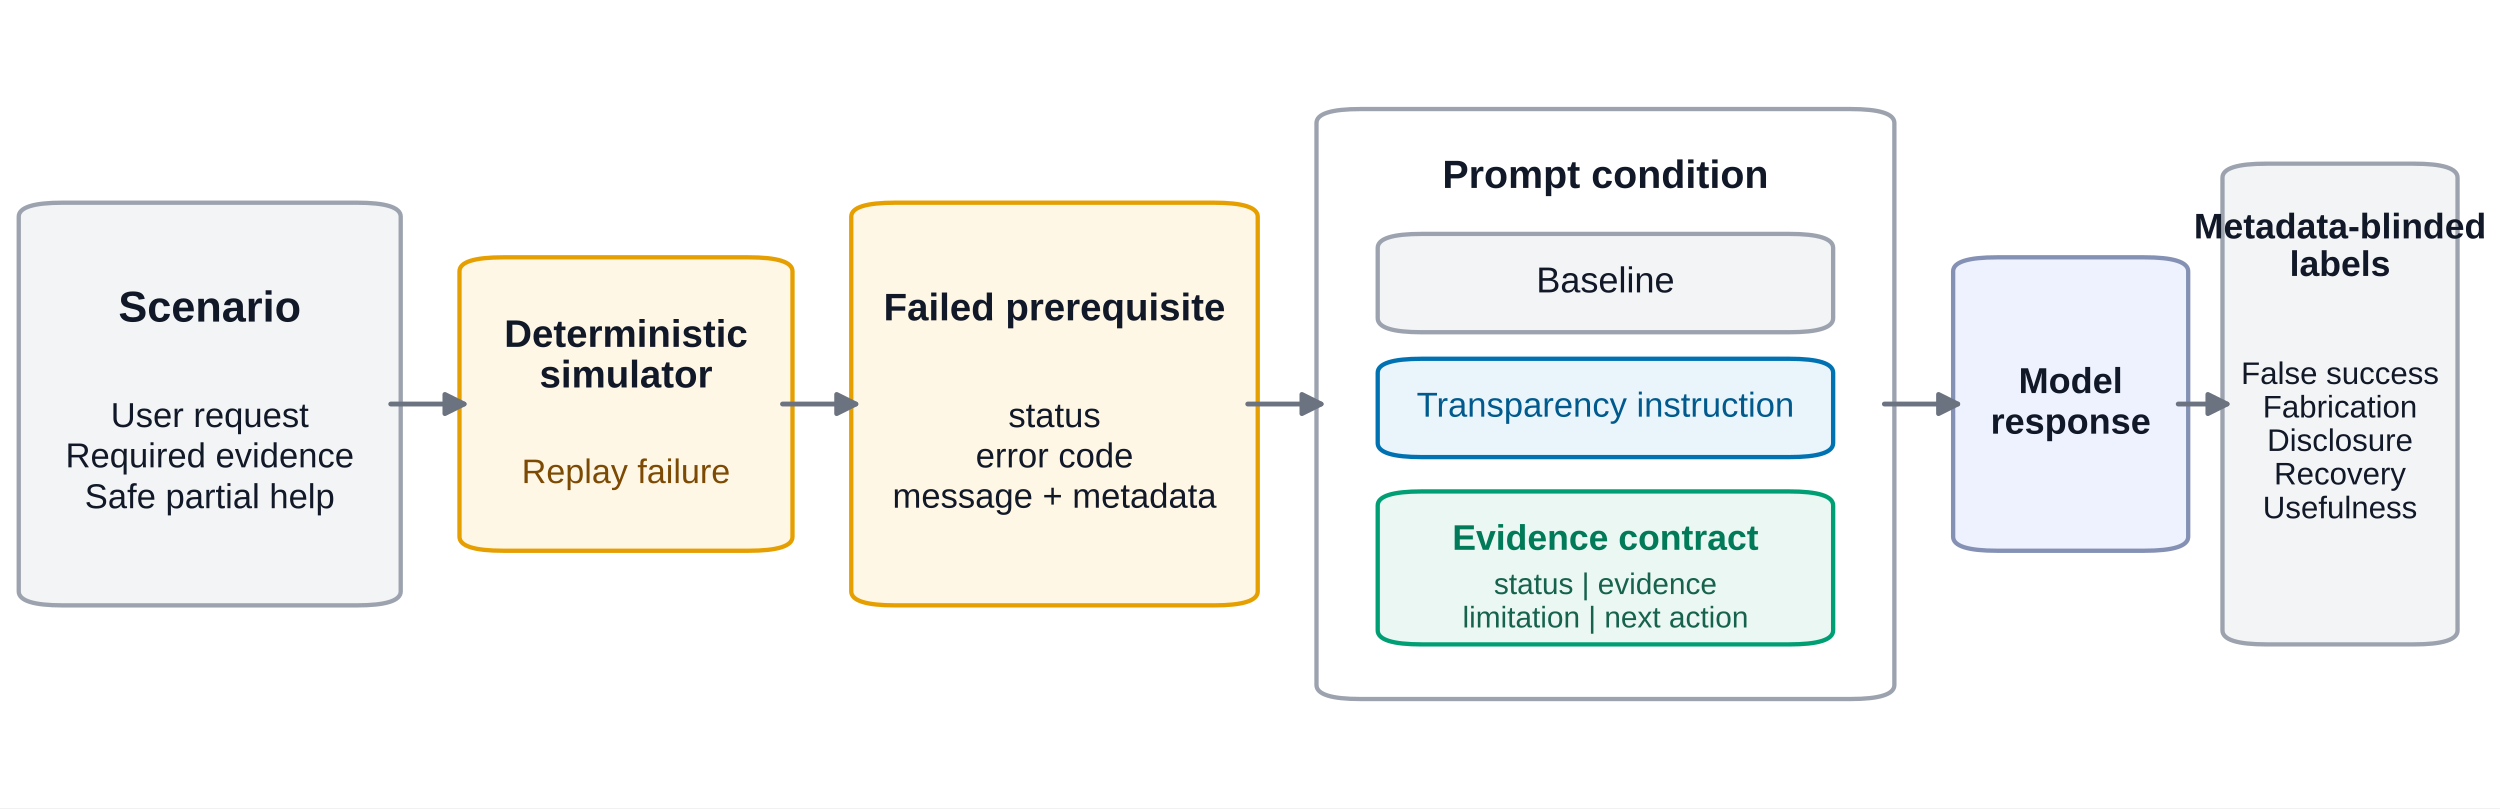
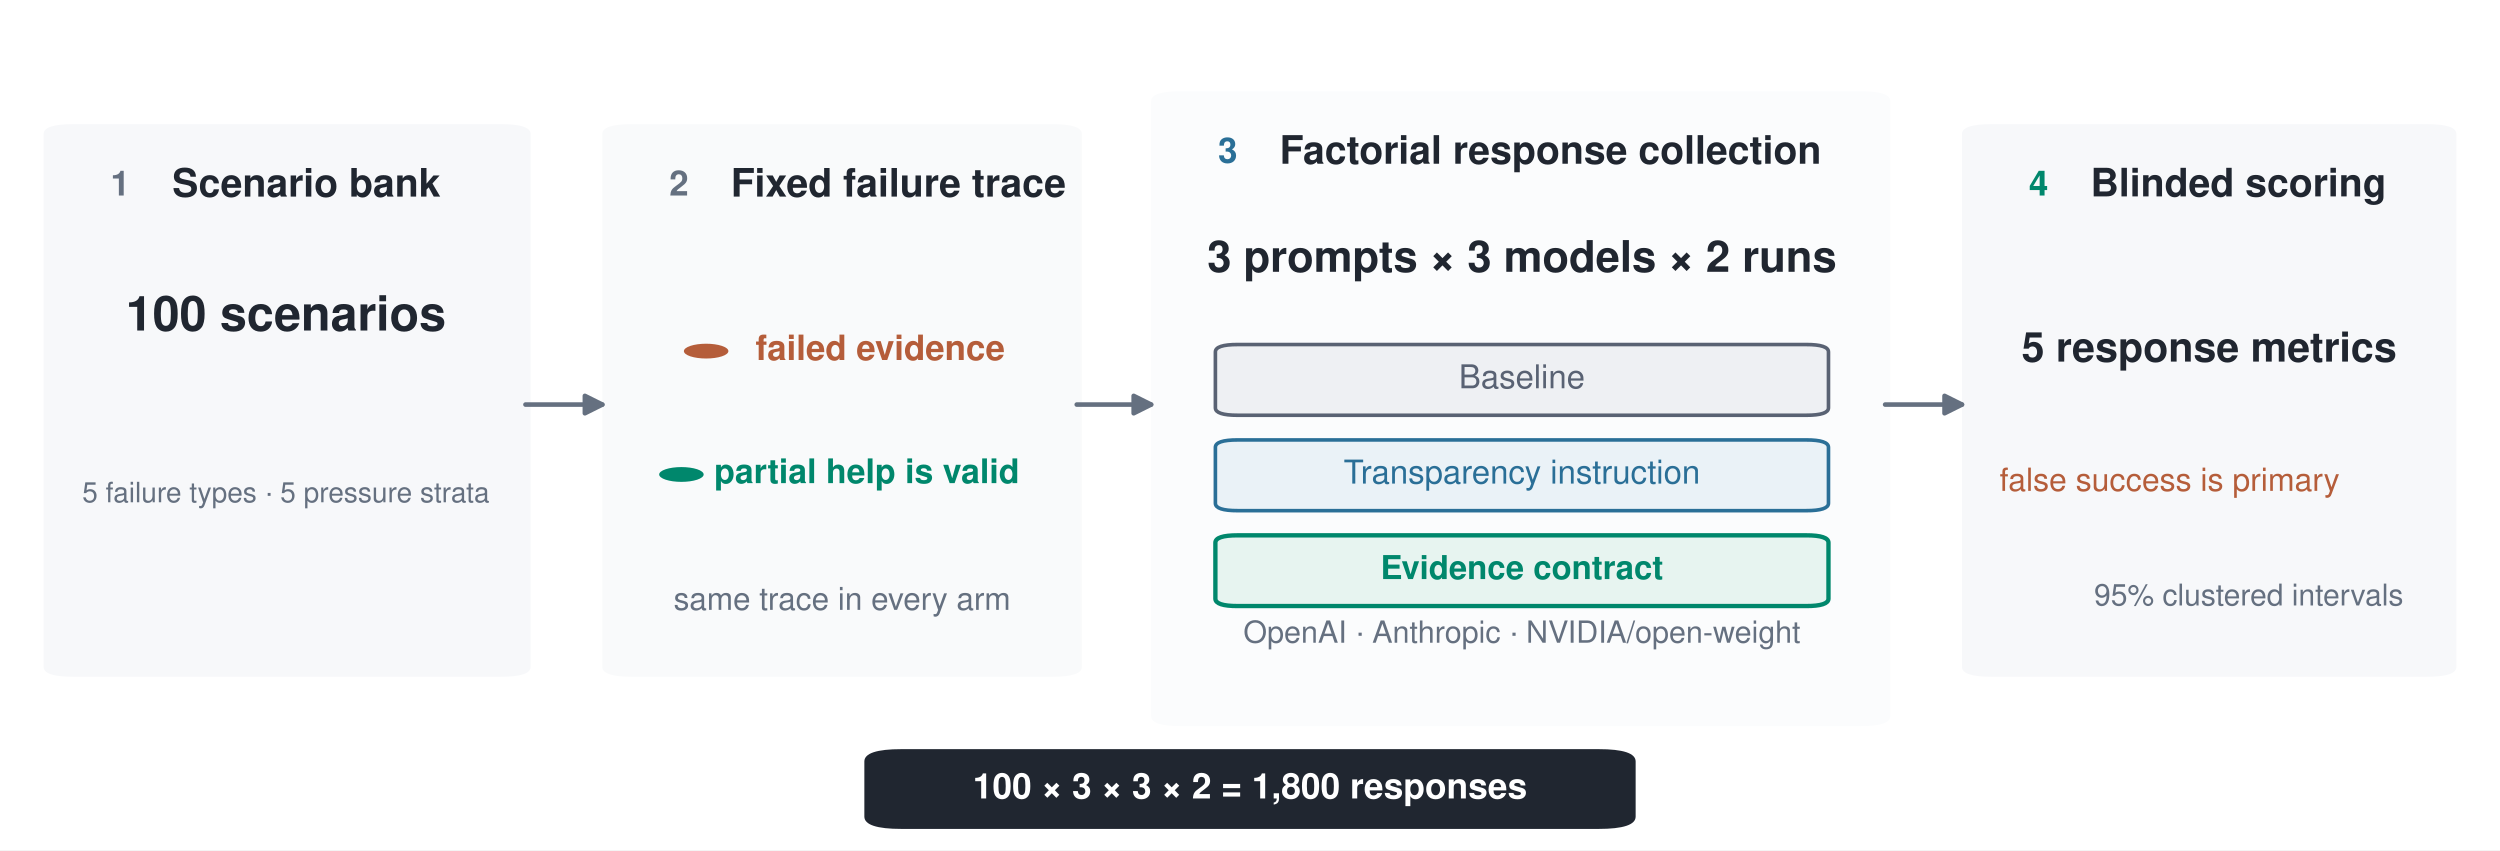
- <svg xmlns="http://www.w3.org/2000/svg" width="520.35pt" height="168.192pt" viewBox="0 0 520.35 168.192" version="1.1">
+ <svg xmlns="http://www.w3.org/2000/svg" width="516.442pt" height="175.644pt" viewBox="0 0 516.442 175.644" version="1.1">
  <defs>
    <style type="text/css">*{stroke-linejoin: round; stroke-linecap: butt}</style>
  </defs>
  <g id="figure_1">
    <g id="patch_1">
-       <path d="M 0 168.192 L 520.35 168.192 L 520.35 0 L 0 0 z " style="fill: #ffffff" />
+       <path d="M 0 175.644 L 516.442 175.644 L 516.442 0 L 0 0 z " style="fill: #ffffff" />
    </g>
    <g id="axes_1">
      <g id="patch_2">
-         <path d="M 13.073 126.003 L 74.231 126.003 Q 83.405 126.003 83.405 123.08 L 83.405 45.112 Q 83.405 42.189 74.231 42.189 L 13.073 42.189 Q 3.899 42.189 3.899 45.112 L 3.899 123.08 Q 3.899 126.003 13.073 126.003 z " clip-path="url(#p90d7a12586)" style="fill: #f3f4f6; stroke: #9ca3af; stroke-width: 0.9; stroke-linejoin: miter" />
+         <path d="M 15.136 139.807 L 103.484 139.807 Q 109.612 139.807 109.612 137.768 L 109.612 27.683 Q 109.612 25.644 103.484 25.644 L 15.136 25.644 Q 9.008 25.644 9.008 27.683 L 9.008 137.768 Q 9.008 139.807 15.136 139.807 z " clip-path="url(#pc7228dc0db)" style="fill: #f7f8fa" />
      </g>
      <g id="patch_3">
-         <path d="M 104.81 114.633 L 155.776 114.633 Q 164.949 114.633 164.949 111.709 L 164.949 56.483 Q 164.949 53.559 155.776 53.559 L 104.81 53.559 Q 95.637 53.559 95.637 56.483 L 95.637 111.709 Q 95.637 114.633 104.81 114.633 z " clip-path="url(#p90d7a12586)" style="fill: #fff7e6; stroke: #e69f00; stroke-width: 0.9; stroke-linejoin: miter" />
+         <path d="M 130.55 139.807 L 217.366 139.807 Q 223.494 139.807 223.494 137.768 L 223.494 27.683 Q 223.494 25.644 217.366 25.644 L 130.55 25.644 Q 124.422 25.644 124.422 27.683 L 124.422 137.768 Q 124.422 139.807 130.55 139.807 z " clip-path="url(#pc7228dc0db)" style="fill: #f9fafb" />
      </g>
      <g id="patch_4">
-         <path d="M 186.355 126.003 L 252.609 126.003 Q 261.783 126.003 261.783 123.08 L 261.783 45.112 Q 261.783 42.189 252.609 42.189 L 186.355 42.189 Q 177.181 42.189 177.181 45.112 L 177.181 123.08 Q 177.181 126.003 186.355 126.003 z " clip-path="url(#p90d7a12586)" style="fill: #fff7e6; stroke: #e69f00; stroke-width: 0.9; stroke-linejoin: miter" />
+         <path d="M 145.871 74.061 C 147.09 74.061 148.259 73.9 149.121 73.614 C 149.983 73.327 150.467 72.938 150.467 72.532 C 150.467 72.127 149.983 71.738 149.121 71.451 C 148.259 71.165 147.09 71.003 145.871 71.003 C 144.652 71.003 143.483 71.165 142.621 71.451 C 141.759 71.738 141.275 72.127 141.275 72.532 C 141.275 72.938 141.759 73.327 142.621 73.614 C 143.483 73.9 144.652 74.061 145.871 74.061 z " clip-path="url(#pc7228dc0db)" style="fill: #b55d3a" />
      </g>
      <g id="patch_5">
-         <path d="M 283.189 145.495 L 385.119 145.495 Q 394.293 145.495 394.293 142.572 L 394.293 25.62 Q 394.293 22.697 385.119 22.697 L 283.189 22.697 Q 274.015 22.697 274.015 25.62 L 274.015 142.572 Q 274.015 145.495 283.189 145.495 z " clip-path="url(#p90d7a12586)" style="fill: #ffffff; stroke: #9ca3af; stroke-width: 0.9; stroke-linejoin: miter" />
+         <path d="M 140.764 99.544 C 141.983 99.544 143.152 99.383 144.014 99.096 C 144.876 98.809 145.36 98.421 145.36 98.015 C 145.36 97.61 144.876 97.221 144.014 96.934 C 143.152 96.647 141.983 96.486 140.764 96.486 C 139.545 96.486 138.376 96.647 137.514 96.934 C 136.652 97.221 136.168 97.61 136.168 98.015 C 136.168 98.421 136.652 98.809 137.514 99.096 C 138.376 99.383 139.545 99.544 140.764 99.544 z " clip-path="url(#pc7228dc0db)" style="fill: #00876c" />
      </g>
      <g id="patch_6">
-         <path d="M 295.93 69.152 L 372.378 69.152 Q 381.551 69.152 381.551 66.228 L 381.551 51.61 Q 381.551 48.686 372.378 48.686 L 295.93 48.686 Q 286.756 48.686 286.756 51.61 L 286.756 66.228 Q 286.756 69.152 295.93 69.152 z " clip-path="url(#p90d7a12586)" style="fill: #f3f4f6; stroke: #9ca3af; stroke-width: 0.9; stroke-linejoin: miter" />
+         <path d="M 243.922 150 L 384.359 150 Q 390.487 150 390.487 147.961 L 390.487 20.888 Q 390.487 18.849 384.359 18.849 L 243.922 18.849 Q 237.794 18.849 237.794 20.888 L 237.794 147.961 Q 237.794 150 243.922 150 z " clip-path="url(#pc7228dc0db)" style="fill: #fbfcfd" />
      </g>
      <g id="patch_7">
-         <path d="M 295.93 95.141 L 372.378 95.141 Q 381.551 95.141 381.551 92.218 L 381.551 77.599 Q 381.551 74.675 372.378 74.675 L 295.93 74.675 Q 286.756 74.675 286.756 77.599 L 286.756 92.218 Q 286.756 95.141 295.93 95.141 z " clip-path="url(#p90d7a12586)" style="fill: #eaf4fb; stroke: #0072b2; stroke-width: 0.9; stroke-linejoin: miter" />
+         <path d="M 255.667 85.783 L 373.124 85.783 Q 377.72 85.783 377.72 84.254 L 377.72 72.702 Q 377.72 71.173 373.124 71.173 L 255.667 71.173 Q 251.071 71.173 251.071 72.702 L 251.071 84.254 Q 251.071 85.783 255.667 85.783 z " clip-path="url(#pc7228dc0db)" style="fill: #eef0f3; stroke: #596273; stroke-width: 0.75; stroke-linejoin: miter" />
      </g>
      <g id="patch_8">
-         <path d="M 295.93 134.125 L 372.378 134.125 Q 381.551 134.125 381.551 131.201 L 381.551 105.212 Q 381.551 102.288 372.378 102.288 L 295.93 102.288 Q 286.756 102.288 286.756 105.212 L 286.756 131.201 Q 286.756 134.125 295.93 134.125 z " clip-path="url(#p90d7a12586)" style="fill: #eaf7f2; stroke: #009e73; stroke-width: 0.9; stroke-linejoin: miter" />
+         <path d="M 255.667 105.49 L 373.124 105.49 Q 377.72 105.49 377.72 103.961 L 377.72 92.409 Q 377.72 90.88 373.124 90.88 L 255.667 90.88 Q 251.071 90.88 251.071 92.409 L 251.071 103.961 Q 251.071 105.49 255.667 105.49 z " clip-path="url(#pc7228dc0db)" style="fill: #eaf2f7; stroke: #2a6f97; stroke-width: 0.75; stroke-linejoin: miter" />
      </g>
      <g id="patch_9">
-         <path d="M 415.698 114.633 L 446.277 114.633 Q 455.451 114.633 455.451 111.709 L 455.451 56.483 Q 455.451 53.559 446.277 53.559 L 415.698 53.559 Q 406.524 53.559 406.524 56.483 L 406.524 111.709 Q 406.524 114.633 415.698 114.633 z " clip-path="url(#p90d7a12586)" style="fill: #eef2ff; stroke: #8491b4; stroke-width: 0.9; stroke-linejoin: miter" />
+         <path d="M 255.667 125.196 L 373.124 125.196 Q 377.72 125.196 377.72 123.668 L 377.72 112.115 Q 377.72 110.586 373.124 110.586 L 255.667 110.586 Q 251.071 110.586 251.071 112.115 L 251.071 123.668 Q 251.071 125.196 255.667 125.196 z " clip-path="url(#pc7228dc0db)" style="fill: #e7f4f0; stroke: #00876c; stroke-width: 0.9; stroke-linejoin: miter" />
      </g>
      <g id="patch_10">
-         <path d="M 471.76 134.125 L 502.339 134.125 Q 511.513 134.125 511.513 131.201 L 511.513 36.991 Q 511.513 34.067 502.339 34.067 L 471.76 34.067 Q 462.586 34.067 462.586 36.991 L 462.586 131.201 Q 462.586 134.125 471.76 134.125 z " clip-path="url(#p90d7a12586)" style="fill: #f3f4f6; stroke: #9ca3af; stroke-width: 0.9; stroke-linejoin: miter" />
+         <path d="M 411.425 139.807 L 501.305 139.807 Q 507.433 139.807 507.433 137.768 L 507.433 27.683 Q 507.433 25.644 501.305 25.644 L 411.425 25.644 Q 405.297 25.644 405.297 27.683 L 405.297 137.768 Q 405.297 139.807 411.425 139.807 z " clip-path="url(#pc7228dc0db)" style="fill: #f7f8fa" />
      </g>
      <g id="patch_11">
-         <path d="M 81.324 84.096 Q 89.52 84.096 96.598 84.096 " clip-path="url(#p90d7a12586)" style="fill: none; stroke: #6b7280; stroke-linecap: round" />
-         <path d="M 92.598 82.096 L 96.598 84.096 L 92.598 86.096 z " clip-path="url(#p90d7a12586)" style="fill: #6b7280; stroke: #6b7280; stroke-linecap: round" />
+         <path d="M 108.55 83.575 Q 117.017 83.575 124.422 83.575 " clip-path="url(#pc7228dc0db)" style="fill: none; stroke: #657080; stroke-width: 0.95; stroke-linecap: round" />
+         <path d="M 120.822 81.775 L 124.422 83.575 L 120.822 85.375 z " clip-path="url(#pc7228dc0db)" style="fill: #657080; stroke: #657080; stroke-width: 0.95; stroke-linecap: round" />
      </g>
      <g id="patch_12">
-         <path d="M 162.868 84.096 Q 171.064 84.096 178.142 84.096 " clip-path="url(#p90d7a12586)" style="fill: none; stroke: #6b7280; stroke-linecap: round" />
-         <path d="M 174.142 82.096 L 178.142 84.096 L 174.142 86.096 z " clip-path="url(#p90d7a12586)" style="fill: #6b7280; stroke: #6b7280; stroke-linecap: round" />
+         <path d="M 222.43 83.575 Q 230.643 83.575 237.793 83.575 " clip-path="url(#pc7228dc0db)" style="fill: none; stroke: #657080; stroke-width: 0.95; stroke-linecap: round" />
+         <path d="M 234.193 81.775 L 237.793 83.575 L 234.193 85.375 z " clip-path="url(#pc7228dc0db)" style="fill: #657080; stroke: #657080; stroke-width: 0.95; stroke-linecap: round" />
      </g>
      <g id="patch_13">
-         <path d="M 259.702 84.096 Q 267.898 84.096 274.976 84.096 " clip-path="url(#p90d7a12586)" style="fill: none; stroke: #6b7280; stroke-linecap: round" />
-         <path d="M 270.976 82.096 L 274.976 84.096 L 270.976 86.096 z " clip-path="url(#p90d7a12586)" style="fill: #6b7280; stroke: #6b7280; stroke-linecap: round" />
+         <path d="M 389.425 83.575 Q 397.892 83.575 405.297 83.575 " clip-path="url(#pc7228dc0db)" style="fill: none; stroke: #657080; stroke-width: 0.95; stroke-linecap: round" />
+         <path d="M 401.697 81.775 L 405.297 83.575 L 401.697 85.375 z " clip-path="url(#pc7228dc0db)" style="fill: #657080; stroke: #657080; stroke-width: 0.95; stroke-linecap: round" />
      </g>
      <g id="patch_14">
-         <path d="M 392.211 84.096 Q 400.407 84.096 407.486 84.096 " clip-path="url(#p90d7a12586)" style="fill: none; stroke: #6b7280; stroke-linecap: round" />
-         <path d="M 403.486 82.096 L 407.486 84.096 L 403.486 86.096 z " clip-path="url(#p90d7a12586)" style="fill: #6b7280; stroke: #6b7280; stroke-linecap: round" />
-       </g>
-       <g id="patch_15">
-         <path d="M 453.371 84.096 Q 459.016 84.096 463.543 84.096 " clip-path="url(#p90d7a12586)" style="fill: none; stroke: #6b7280; stroke-linecap: round" />
-         <path d="M 459.543 82.096 L 463.543 84.096 L 459.543 86.096 z " clip-path="url(#p90d7a12586)" style="fill: #6b7280; stroke: #6b7280; stroke-linecap: round" />
+         <path d="M 186.215 171.235 L 330.227 171.235 Q 337.887 171.235 337.887 168.687 L 337.887 157.305 Q 337.887 154.756 330.227 154.756 L 186.215 154.756 Q 178.554 154.756 178.554 157.305 L 178.554 168.687 Q 178.554 171.235 186.215 171.235 z " clip-path="url(#pc7228dc0db)" style="fill: #202630" />
      </g>
      <g id="text_1">
-         <text style="fill: #111827; font: 700 9px 'Arial', 'Helvetica', 'DejaVu Sans', sans-serif; text-anchor: middle" x="43.652" y="66.937" transform="rotate(-0 43.65216 66.93713)">Scenario</text>
+         <text style="fill: #657080; font: 700 7.2px 'Helvetica', 'Arial', 'Liberation Sans', 'DejaVu Sans', sans-serif; text-anchor: middle" x="24.839" y="40.388" transform="rotate(-0 24.83931 40.3877)">1</text>
      </g>
      <g id="text_2">
-         <text style="fill: #111827; font: 7.2px 'Arial', 'Helvetica', 'DejaVu Sans', sans-serif" transform="translate(23.04497 88.87993)">User request</text>
-         <text style="fill: #111827; font: 7.2px 'Arial', 'Helvetica', 'DejaVu Sans', sans-serif" transform="translate(13.63435 97.26832)">Required evidence</text>
-         <text style="fill: #111827; font: 7.2px 'Arial', 'Helvetica', 'DejaVu Sans', sans-serif" transform="translate(17.63653 105.7752)">Safe partial help</text>
+         <text style="fill: #202630; font: 700 8.1px 'Helvetica', 'Arial', 'Liberation Sans', 'DejaVu Sans', sans-serif; text-anchor: start" x="35.564" y="40.617" transform="rotate(-0 35.56362 40.61671)">Scenario bank</text>
      </g>
      <g id="text_3">
-         <text style="fill: #111827; font: 700 8px 'Arial', 'Helvetica', 'DejaVu Sans', sans-serif" transform="translate(104.9524 72.19871)">Deterministic</text>
-         <text style="fill: #111827; font: 700 8px 'Arial', 'Helvetica', 'DejaVu Sans', sans-serif" transform="translate(112.2899 80.64896)">simulator</text>
+         <text style="fill: #202630; font: 700 10px 'Helvetica', 'Arial', 'Liberation Sans', 'DejaVu Sans', sans-serif; text-anchor: middle" x="59.055" y="68.282" transform="rotate(-0 59.05498 68.28161)">100 scenarios</text>
      </g>
      <g id="text_4">
-         <text style="fill: #7c4a03; font: 7.1px 'Arial', 'Helvetica', 'DejaVu Sans', sans-serif; text-anchor: middle" x="130.293" y="100.552" transform="rotate(-0 130.293 100.552)">Replay failure</text>
+         <text style="fill: #657080; font: 5.8px 'Helvetica', 'Arial', 'Liberation Sans', 'DejaVu Sans', sans-serif; text-anchor: middle" x="59.055" y="103.75" transform="rotate(-0 59.05498 103.7502)">5 failure types · 5 pressure strata</text>
      </g>
      <g id="text_5">
-         <text style="fill: #111827; font: 700 8px 'Arial', 'Helvetica', 'DejaVu Sans', sans-serif; text-anchor: middle" x="219.482" y="66.678" transform="rotate(-0 219.4821 66.67791)">Failed prerequisite</text>
+         <text style="fill: #657080; font: 700 7.2px 'Helvetica', 'Arial', 'Liberation Sans', 'DejaVu Sans', sans-serif; text-anchor: middle" x="140.253" y="40.388" transform="rotate(-0 140.2534 40.3877)">2</text>
      </g>
      <g id="text_6">
-         <text style="fill: #111827; font: 7.2px 'Arial', 'Helvetica', 'DejaVu Sans', sans-serif" transform="translate(209.878 88.89697)">status</text>
-         <text style="fill: #111827; font: 7.2px 'Arial', 'Helvetica', 'DejaVu Sans', sans-serif" transform="translate(203.0762 97.28536)">error code</text>
-         <text style="fill: #111827; font: 7.2px 'Arial', 'Helvetica', 'DejaVu Sans', sans-serif" transform="translate(185.7642 105.6738)">message + metadata</text>
+         <text style="fill: #202630; font: 700 8.1px 'Helvetica', 'Arial', 'Liberation Sans', 'DejaVu Sans', sans-serif; text-anchor: start" x="150.978" y="40.617" transform="rotate(-0 150.9777 40.61671)">Fixed failure trace</text>
      </g>
      <g id="text_7">
-         <text style="fill: #111827; font: 700 8.2px 'Arial', 'Helvetica', 'DejaVu Sans', sans-serif; text-anchor: middle" x="334.154" y="39.116" transform="rotate(-0 334.1538 39.11631)">Prompt condition</text>
+         <text style="fill: #b55d3a; font: 700 7.2px 'Helvetica', 'Arial', 'Liberation Sans', 'DejaVu Sans', sans-serif; text-anchor: start" x="156.084" y="74.365" transform="rotate(-0 156.0845 74.3645)">failed evidence</text>
      </g>
      <g id="text_8">
-         <text style="fill: #111827; font: 7.5px 'Arial', 'Helvetica', 'DejaVu Sans', sans-serif; text-anchor: middle" x="334.154" y="60.858" transform="rotate(-0 334.1538 60.85791)">Baseline</text>
+         <text style="fill: #00876c; font: 700 7px 'Helvetica', 'Arial', 'Liberation Sans', 'DejaVu Sans', sans-serif; text-anchor: middle" x="179.065" y="99.804" transform="rotate(-0 179.0652 99.80442)">partial help is valid</text>
      </g>
      <g id="text_9">
-         <text style="fill: #005a8d; font: 7.2px 'Arial', 'Helvetica', 'DejaVu Sans', sans-serif; text-anchor: middle" x="334.154" y="86.727" transform="rotate(-0 334.1538 86.72728)">Transparency instruction</text>
+         <text style="fill: #657080; font: 6.5px 'Helvetica', 'Arial', 'Liberation Sans', 'DejaVu Sans', sans-serif; text-anchor: middle" x="173.958" y="125.982" transform="rotate(-0 173.9583 125.9817)">same trace in every arm</text>
      </g>
      <g id="text_10">
-         <text style="fill: #007a58; font: 700 7.4px 'Arial', 'Helvetica', 'DejaVu Sans', sans-serif; text-anchor: middle" x="334.154" y="114.44" transform="rotate(-0 334.1538 114.4398)">Evidence contract</text>
+         <text style="fill: #2a6f97; font: 700 7.2px 'Helvetica', 'Arial', 'Liberation Sans', 'DejaVu Sans', sans-serif; text-anchor: middle" x="253.625" y="33.592" transform="rotate(-0 253.6247 33.59234)">3</text>
      </g>
      <g id="text_11">
-         <text style="fill: #16624d; font: 6.2px 'Arial', 'Helvetica', 'DejaVu Sans', sans-serif" transform="translate(310.9474 123.6471)">status | evidence</text>
-         <text style="fill: #16624d; font: 6.2px 'Arial', 'Helvetica', 'DejaVu Sans', sans-serif" transform="translate(304.4025 130.5937)">limitation | next action</text>
+         <text style="fill: #202630; font: 700 8.1px 'Helvetica', 'Arial', 'Liberation Sans', 'DejaVu Sans', sans-serif; text-anchor: start" x="264.349" y="33.821" transform="rotate(-0 264.349 33.82135)">Factorial response collection</text>
      </g>
      <g id="text_12">
-         <text style="fill: #111827; font: 700 7.5px 'Arial', 'Helvetica', 'DejaVu Sans', sans-serif" transform="translate(420.156 81.81067)">Model</text>
-         <text style="fill: #111827; font: 700 7.5px 'Arial', 'Helvetica', 'DejaVu Sans', sans-serif" transform="translate(414.3154 90.26961)">response</text>
+         <text style="fill: #202630; font: 700 9px 'Helvetica', 'Arial', 'Liberation Sans', 'DejaVu Sans', sans-serif; text-anchor: middle" x="314.396" y="56.146" transform="rotate(-0 314.3958 56.14583)">3 prompts × 3 models × 2 runs</text>
      </g>
      <g id="text_13">
-         <text style="fill: #111827; font: 700 7.4px 'Arial', 'Helvetica', 'DejaVu Sans', sans-serif" transform="translate(456.6285 49.61958)">Metadata-blinded</text>
-         <text style="fill: #111827; font: 700 7.4px 'Arial', 'Helvetica', 'DejaVu Sans', sans-serif" transform="translate(476.5611 57.43606)">labels</text>
+         <text style="fill: #596273; font: 6.8px 'Helvetica', 'Arial', 'Liberation Sans', 'DejaVu Sans', sans-serif; text-anchor: middle" x="314.396" y="80.209" transform="rotate(-0 314.3958 80.20866)">Baseline</text>
      </g>
      <g id="text_14">
-         <text style="fill: #111827; font: 6.5px 'Arial', 'Helvetica', 'DejaVu Sans', sans-serif" transform="translate(466.4601 79.92382)">False success</text>
-         <text style="fill: #111827; font: 6.5px 'Arial', 'Helvetica', 'DejaVu Sans', sans-serif" transform="translate(470.9736 86.89185)">Fabrication</text>
-         <text style="fill: #111827; font: 6.5px 'Arial', 'Helvetica', 'DejaVu Sans', sans-serif" transform="translate(471.879 93.85987)">Disclosure</text>
-         <text style="fill: #111827; font: 6.5px 'Arial', 'Helvetica', 'DejaVu Sans', sans-serif" transform="translate(473.3232 100.8279)">Recovery</text>
-         <text style="fill: #111827; font: 6.5px 'Arial', 'Helvetica', 'DejaVu Sans', sans-serif" transform="translate(470.9731 107.8721)">Usefulness</text>
+         <text style="fill: #2a6f97; font: 6.8px 'Helvetica', 'Arial', 'Liberation Sans', 'DejaVu Sans', sans-serif; text-anchor: middle" x="314.396" y="99.895" transform="rotate(-0 314.3958 99.89502)">Transparency instruction</text>
+       </g>
+       <g id="text_15">
+         <text style="fill: #00876c; font: 700 6.8px 'Helvetica', 'Arial', 'Liberation Sans', 'DejaVu Sans', sans-serif; text-anchor: middle" x="314.396" y="119.622" transform="rotate(-0 314.3958 119.6217)">Evidence contract</text>
+       </g>
+       <g id="text_16">
+         <text style="fill: #657080; font: 6.3px 'Helvetica', 'Arial', 'Liberation Sans', 'DejaVu Sans', sans-serif; text-anchor: middle" x="314.396" y="132.767" transform="rotate(-0 314.3958 132.7666)">OpenAI · Anthropic · NVIDIA/open-weight</text>
+       </g>
+       <g id="text_17">
+         <text style="fill: #00876c; font: 700 7.2px 'Helvetica', 'Arial', 'Liberation Sans', 'DejaVu Sans', sans-serif; text-anchor: middle" x="421.128" y="40.388" transform="rotate(-0 421.1282 40.3877)">4</text>
+       </g>
+       <g id="text_18">
+         <text style="fill: #202630; font: 700 8.1px 'Helvetica', 'Arial', 'Liberation Sans', 'DejaVu Sans', sans-serif; text-anchor: start" x="431.853" y="40.574" transform="rotate(-0 431.8525 40.57431)">Blinded scoring</text>
+       </g>
+       <g id="text_19">
+         <text style="fill: #202630; font: 700 8.5px 'Helvetica', 'Arial', 'Liberation Sans', 'DejaVu Sans', sans-serif; text-anchor: middle" x="456.365" y="74.695" transform="rotate(-0 456.3653 74.69529)">5 response metrics</text>
+       </g>
+       <g id="text_20">
+         <text style="fill: #b55d3a; font: 6.6px 'Helvetica', 'Arial', 'Liberation Sans', 'DejaVu Sans', sans-serif; text-anchor: middle" x="448.194" y="101.407" transform="rotate(-0 448.1944 101.4072)">false success is primary</text>
+       </g>
+       <g id="text_21">
+         <text style="fill: #657080; font: 6.2px 'Helvetica', 'Arial', 'Liberation Sans', 'DejaVu Sans', sans-serif; text-anchor: middle" x="464.536" y="125.075" transform="rotate(-0 464.5362 125.0752)">95% clustered intervals</text>
+       </g>
+       <g id="text_22">
+         <text style="fill: #ffffff; font: 700 7.3px 'Helvetica', 'Arial', 'Liberation Sans', 'DejaVu Sans', sans-serif; text-anchor: middle" x="258.221" y="164.938" transform="rotate(-0 258.2208 164.9381)">100 × 3 × 3 × 2 = 1,800 responses</text>
      </g>
    </g>
  </g>
  <defs>
-     <clipPath id="p90d7a12586">
-       <rect x="2.88" y="2.88" width="509.652" height="162.432" />
+     <clipPath id="pc7228dc0db">
+       <rect x="2.88" y="2.88" width="510.682" height="169.884" />
    </clipPath>
  </defs>
</svg>
